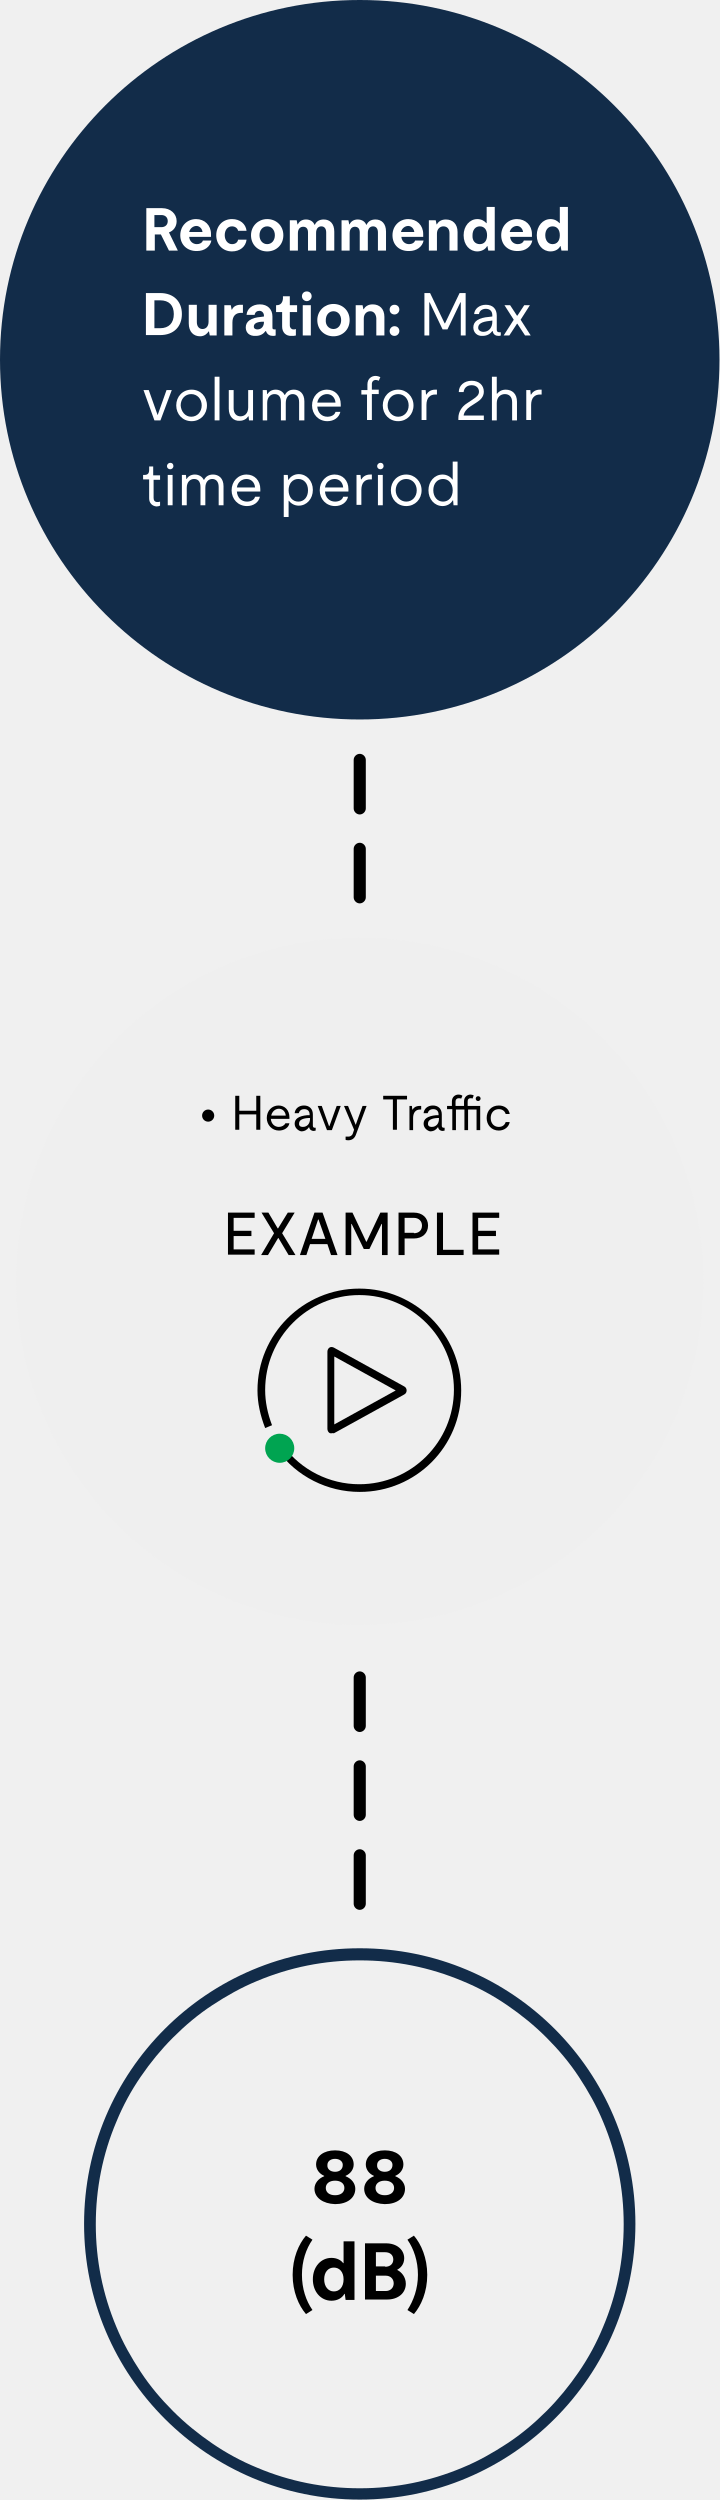
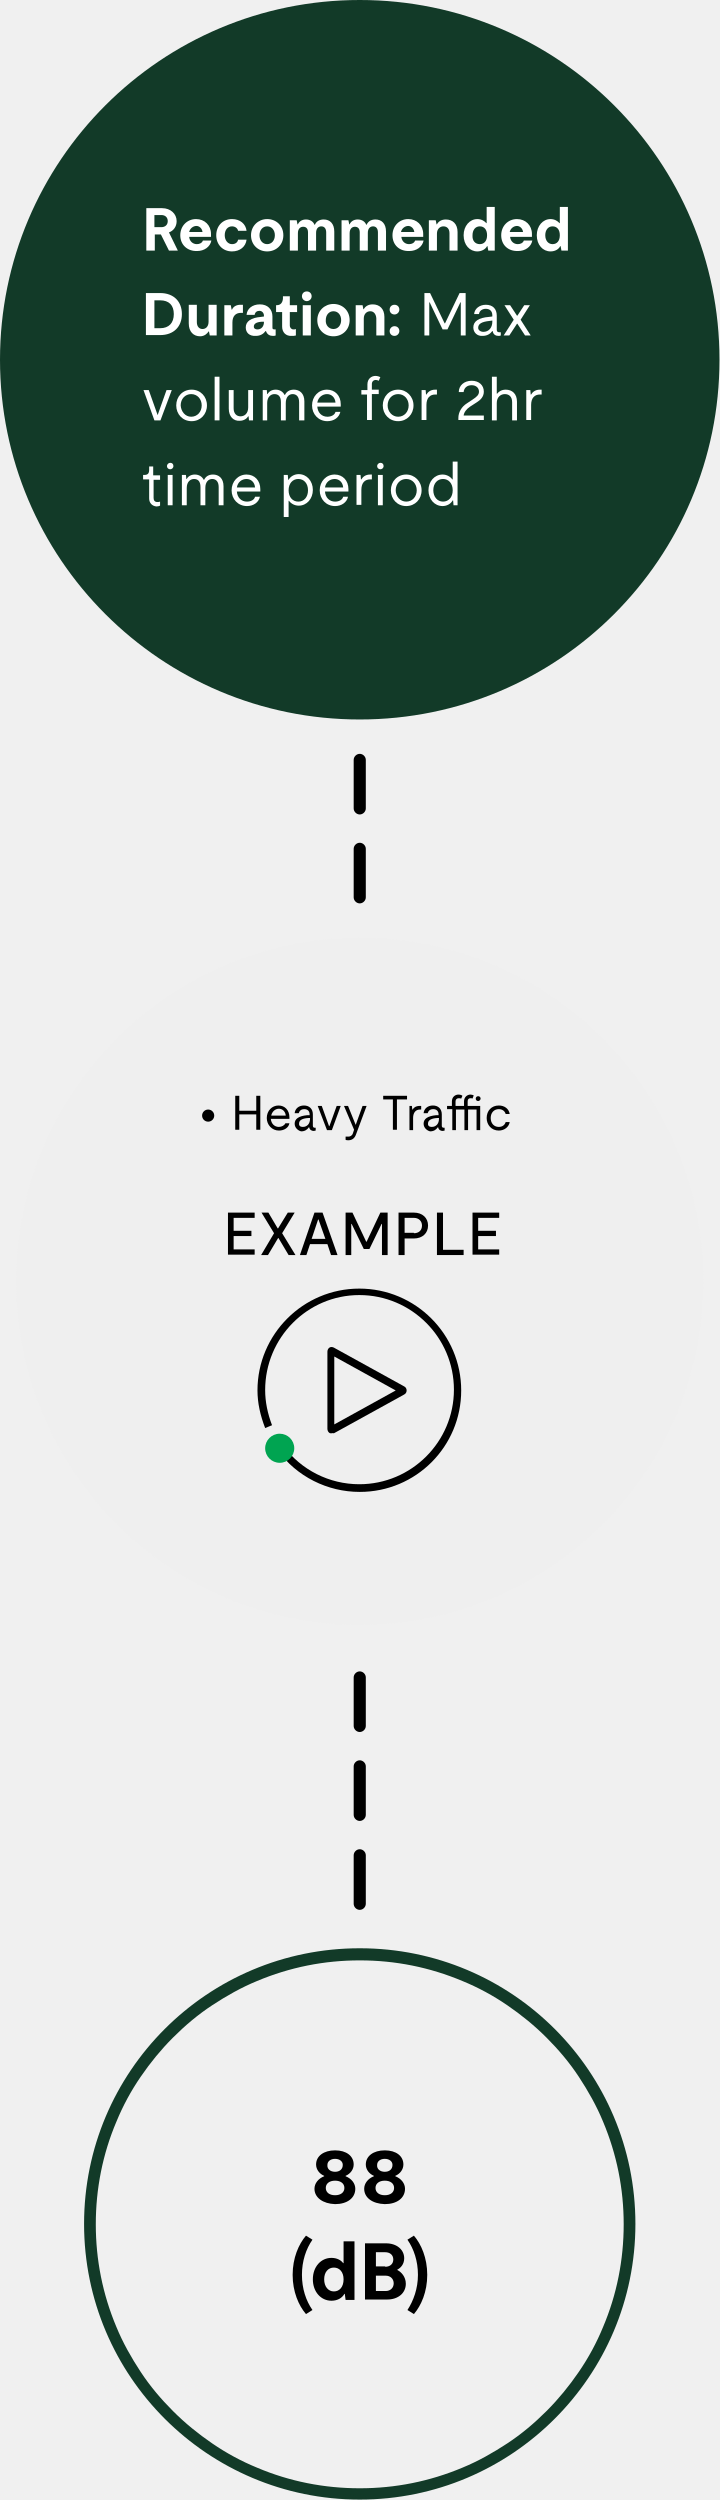
<svg xmlns="http://www.w3.org/2000/svg" version="1.1" id="Working_File" x="0px" y="0px" viewBox="0 0 178 618.5" style="enable-background:new 0 0 178 618.5;" xml:space="preserve">
  <style type="text/css">
	.st0{fill:none;}
- 	.st1{fill:#122C49;}
+ 	.st1{fill:#123A28;}
	.st2{fill:#EFEFEF;}
	.st3{enable-background:new    ;}
	.st4{fill:#FFFFFF;}
	.st5{fill:#00A451;}
</style>
  <g id="Line_164">
    <path d="M89,450.5c-0.8,0-1.5-0.7-1.5-1.5v-12c0-0.8,0.7-1.5,1.5-1.5s1.5,0.7,1.5,1.5v12C90.5,449.8,89.8,450.5,89,450.5z" />
  </g>
  <g id="Line_142">
    <path d="M89,201.5c-0.8,0-1.5-0.7-1.5-1.5v-12c0-0.8,0.7-1.5,1.5-1.5s1.5,0.7,1.5,1.5v12C90.5,200.8,89.8,201.5,89,201.5z" />
  </g>
  <g id="Line_145">
    <path d="M89,428.5c-0.8,0-1.5-0.7-1.5-1.5v-12c0-0.8,0.7-1.5,1.5-1.5s1.5,0.7,1.5,1.5v12C90.5,427.8,89.8,428.5,89,428.5z" />
  </g>
  <g id="Line_165">
    <path d="M89,472.5c-0.8,0-1.5-0.7-1.5-1.5v-12c0-0.8,0.7-1.5,1.5-1.5s1.5,0.7,1.5,1.5v12C90.5,471.8,89.8,472.5,89,472.5z" />
  </g>
  <g id="Line_143">
    <path d="M89,223.5c-0.8,0-1.5-0.7-1.5-1.5v-12c0-0.8,0.7-1.5,1.5-1.5s1.5,0.7,1.5,1.5v12C90.5,222.8,89.8,223.5,89,223.5z" />
  </g>
  <g id="Group_185">
    <g id="Path_8">
      <g>
        <path class="st0" d="M89,482c37.7,0,68.2,30.5,68.2,68.2s-30.6,68.2-68.2,68.2s-68.2-30.5-68.2-68.2l0,0     C20.8,512.5,51.3,482,89,482z" />
      </g>
      <g>
        <path class="st1" d="M89,485c-8.8,0-17.3,1.7-25.4,5.1c-3.9,1.6-7.6,3.7-11.1,6c-3.5,2.3-6.7,5-9.7,8s-5.6,6.2-8,9.7     c-2.4,3.5-4.4,7.2-6,11.1c-3.4,8-5.1,16.6-5.1,25.4s1.7,17.3,5.1,25.4c1.6,3.9,3.7,7.6,6,11.1c2.3,3.5,5,6.7,8,9.7s6.2,5.6,9.7,8     c3.5,2.4,7.2,4.4,11.1,6c8,3.4,16.6,5.1,25.4,5.1s17.3-1.7,25.4-5.1c3.9-1.6,7.6-3.7,11.1-6c3.5-2.3,6.7-5,9.7-8s5.6-6.2,8-9.7     c2.4-3.5,4.4-7.2,6-11.1c3.4-8,5.1-16.6,5.1-25.4s-1.7-17.3-5.1-25.4c-1.6-3.9-3.7-7.6-6-11.1c-2.3-3.5-5-6.7-8-9.7     s-6.2-5.6-9.7-8c-3.5-2.4-7.2-4.4-11.1-6C106.3,486.7,97.8,485,89,485 M89,482c37.7,0,68.2,30.5,68.2,68.2s-30.6,68.2-68.2,68.2     s-68.2-30.5-68.2-68.2S51.3,482,89,482z" />
      </g>
    </g>
    <g id="Ellipse_47">
      <circle class="st2" cx="89" cy="317" r="85" />
    </g>
    <g id="Group_95">
      <g id="Ellipse_18">
        <circle class="st1" cx="89" cy="89" r="89" />
      </g>
      <g id="Recommended_Duration:_Max_volume_for_2hr_time_period">
        <g class="st3">
          <path class="st4" d="M36.1,51.5h4c2.1,0,3.6,1.4,3.6,3.2c0,1.4-0.8,2.4-1.9,2.8L44,62h-2.2l-2-4h-1.5v4h-2.1V51.5z M39.9,56.2      c1,0,1.6-0.6,1.6-1.5c0-0.9-0.6-1.5-1.6-1.5h-1.7v3H39.9z" />
        </g>
        <g class="st3">
          <path class="st4" d="M44.6,58.2c0-2.3,1.7-4,3.9-4c2.1,0,3.7,1.5,3.7,3.7c0,0.2,0,0.4,0,0.7h-5.4c0.1,1.1,0.9,1.8,1.9,1.8      c0.7,0,1.3-0.3,1.5-0.9h2.1c-0.3,1.6-1.8,2.6-3.5,2.6C46.4,62.2,44.6,60.6,44.6,58.2z M50.1,57.4c-0.1-0.9-0.8-1.5-1.5-1.5      c-0.8,0-1.6,0.6-1.8,1.5H50.1z" />
        </g>
        <g class="st3">
          <path class="st4" d="M53.5,58.2c0-2.3,1.6-4,3.9-4c2,0,3.4,1.2,3.6,2.9h-2.1c-0.1-0.6-0.7-1.1-1.5-1.1c-1.1,0-1.8,0.9-1.8,2.2      c0,1.3,0.8,2.2,1.8,2.2c0.9,0,1.4-0.5,1.5-1.1H61c-0.2,1.7-1.6,2.9-3.6,2.9C55.1,62.2,53.5,60.5,53.5,58.2z" />
        </g>
        <g class="st3">
          <path class="st4" d="M62.1,58.2c0-2.3,1.8-4,4-4s4,1.6,4,4c0,2.4-1.8,4-4,4S62.1,60.6,62.1,58.2z M66.1,60.4      c1.1,0,1.9-0.9,1.9-2.2c0-1.3-0.8-2.2-1.9-2.2c-1.1,0-1.9,0.9-1.9,2.2C64.2,59.5,65,60.4,66.1,60.4z" />
          <path class="st4" d="M75,56.1c-0.7,0-1.3,0.5-1.3,1.6V62h-2v-7.5h1.7l0.2,1h0.1c0.3-0.7,1-1.2,2-1.2c1,0,1.8,0.5,2.1,1.3h0.1      c0.4-0.9,1.2-1.3,2.2-1.3c1.5,0,2.6,1,2.6,3V62h-2v-4.5c0-1-0.5-1.5-1.2-1.5c-0.7,0-1.3,0.5-1.3,1.6V62h-2v-4.5      C76.2,56.5,75.7,56.1,75,56.1z" />
          <path class="st4" d="M87.8,56.1c-0.7,0-1.3,0.5-1.3,1.6V62h-2v-7.5h1.7l0.2,1h0.1c0.3-0.7,1-1.2,2-1.2c1,0,1.8,0.5,2.1,1.3h0.1      c0.4-0.9,1.2-1.3,2.2-1.3c1.5,0,2.6,1,2.6,3V62h-2v-4.5c0-1-0.5-1.5-1.2-1.5c-0.7,0-1.3,0.5-1.3,1.6V62h-2v-4.5      C89,56.5,88.5,56.1,87.8,56.1z" />
          <path class="st4" d="M97.1,58.2c0-2.3,1.7-4,3.9-4c2.1,0,3.7,1.5,3.7,3.7c0,0.2,0,0.4,0,0.7h-5.4c0.1,1.1,0.9,1.8,1.9,1.8      c0.7,0,1.3-0.3,1.5-0.9h2.1c-0.3,1.6-1.8,2.6-3.5,2.6C98.8,62.2,97.1,60.6,97.1,58.2z M102.5,57.4c-0.1-0.9-0.8-1.5-1.5-1.5      c-0.8,0-1.6,0.6-1.8,1.5H102.5z" />
          <path class="st4" d="M109.7,56c-0.8,0-1.6,0.6-1.6,1.8V62h-2v-7.5h1.7l0.2,1h0.1c0.3-0.6,1-1.2,2.2-1.2c1.7,0,2.9,1.1,2.9,3.1      V62h-2v-4.3C111.2,56.6,110.6,56,109.7,56z" />
          <path class="st4" d="M120.8,62l-0.2-1.1h-0.1c-0.4,0.8-1.4,1.3-2.4,1.3c-1.9,0-3.4-1.6-3.4-4c0-2.3,1.5-4,3.4-4      c1,0,1.8,0.5,2.2,1h0.1v-4h2V62H120.8z M118.7,60.4c1.1,0,1.8-0.8,1.8-2.2c0-1.4-0.7-2.2-1.8-2.2s-1.8,0.9-1.8,2.2      C116.8,59.6,117.6,60.4,118.7,60.4z" />
          <path class="st4" d="M124,58.2c0-2.3,1.7-4,3.9-4c2.1,0,3.7,1.5,3.7,3.7c0,0.2,0,0.4,0,0.7h-5.4c0.1,1.1,0.9,1.8,1.9,1.8      c0.7,0,1.3-0.3,1.5-0.9h2.1c-0.3,1.6-1.8,2.6-3.5,2.6C125.7,62.2,124,60.6,124,58.2z M129.4,57.4c-0.1-0.9-0.8-1.5-1.5-1.5      c-0.8,0-1.6,0.6-1.8,1.5H129.4z" />
          <path class="st4" d="M138.9,62l-0.2-1.1h-0.1c-0.4,0.8-1.3,1.3-2.4,1.3c-1.9,0-3.4-1.6-3.4-4c0-2.3,1.5-4,3.4-4      c1,0,1.8,0.5,2.2,1h0.1v-4h2V62H138.9z M136.7,60.4c1.1,0,1.8-0.8,1.8-2.2c0-1.4-0.7-2.2-1.8-2.2c-1.1,0-1.8,0.9-1.8,2.2      C134.9,59.6,135.7,60.4,136.7,60.4z" />
        </g>
        <g class="st3">
          <path class="st4" d="M36.1,72.5h3.5c3.4,0,5.4,2.1,5.4,5.2s-2,5.2-5.4,5.2h-3.5V72.5z M39.6,81.2c2.2,0,3.4-1.3,3.4-3.5      s-1.2-3.4-3.4-3.4h-1.4v6.9H39.6z" />
        </g>
        <g class="st3">
          <path class="st4" d="M46.7,80v-4.6h2v4.3c0,1.1,0.6,1.7,1.4,1.7s1.5-0.6,1.5-1.8v-4.2h2V83h-1.7l-0.2-1h-0.1      c-0.3,0.5-1,1.2-2.1,1.2C47.9,83.2,46.7,82.1,46.7,80z" />
        </g>
        <g class="st3">
          <path class="st4" d="M55.4,75.5h1.7l0.2,1.1h0.1c0.3-0.7,1-1.2,2.1-1.2c0.2,0,0.4,0,0.6,0v2c-0.2,0-0.4,0-0.5,0      c-1.3,0-2.1,0.8-2.1,2.4V83h-2V75.5z" />
        </g>
        <g class="st3">
          <path class="st4" d="M60.8,81c0-1.5,1.3-2.4,3.8-2.6l0.7-0.1v-0.2c0-0.7-0.5-1.2-1.1-1.2c-0.6,0-1.1,0.3-1.2,1h-2      c0.1-1.5,1.4-2.6,3.3-2.6c1.9,0,3.1,1.2,3.1,3V81c0,0.4,0.1,0.5,0.6,0.5l0.2,0V83c-0.2,0.1-0.5,0.1-0.7,0.1      c-0.7,0-1.4-0.3-1.7-1.2h-0.1c-0.5,0.7-1.3,1.2-2.4,1.2C61.7,83.2,60.8,82.3,60.8,81z M63.7,81.5c1,0,1.6-0.8,1.6-1.8v-0.1      l-0.6,0c-1.3,0.1-1.9,0.5-1.9,1.2C62.8,81.3,63.2,81.5,63.7,81.5z" />
        </g>
        <g class="st3">
          <path class="st4" d="M69.8,80.8v-3.6h-1.5v-1.7h0.2c0.9,0,1.4-0.6,1.5-1.6l0-0.6h1.7v2.2h1.8v1.7h-1.8v3.3c0,0.6,0.4,1,0.9,1      c0.2,0,0.4,0,0.6-0.1V83c-0.3,0.1-0.7,0.1-1,0.1C70.7,83.2,69.8,82.2,69.8,80.8z" />
        </g>
        <g class="st3">
          <path class="st4" d="M75.9,72.1c0.7,0,1.2,0.5,1.2,1.2c0,0.7-0.6,1.2-1.2,1.2s-1.2-0.5-1.2-1.2C74.7,72.6,75.2,72.1,75.9,72.1z       M74.9,75.5h2V83h-2V75.5z" />
          <path class="st4" d="M78.5,79.2c0-2.3,1.8-4,4-4s4,1.6,4,4c0,2.4-1.8,4-4,4S78.5,81.6,78.5,79.2z M82.5,81.4      c1.1,0,1.9-0.9,1.9-2.2c0-1.3-0.8-2.2-1.9-2.2c-1.1,0-1.9,0.9-1.9,2.2C80.5,80.5,81.4,81.4,82.5,81.4z" />
        </g>
        <g class="st3">
          <path class="st4" d="M91.6,77c-0.8,0-1.6,0.6-1.6,1.8V83h-2v-7.5h1.7l0.2,1H90c0.3-0.6,1-1.2,2.2-1.2c1.7,0,2.9,1.1,2.9,3.1V83      h-2v-4.3C93,77.6,92.4,77,91.6,77z" />
        </g>
        <g class="st3">
          <path class="st4" d="M97.6,75.4c0.7,0,1.2,0.5,1.2,1.2c0,0.6-0.5,1.2-1.2,1.2c-0.7,0-1.2-0.5-1.2-1.2      C96.4,75.9,96.9,75.4,97.6,75.4z M96.4,81.9c0-0.6,0.5-1.2,1.2-1.2c0.7,0,1.2,0.5,1.2,1.2c0,0.6-0.5,1.2-1.2,1.2      C96.9,83.1,96.4,82.6,96.4,81.9z" />
        </g>
        <g class="st3">
          <path class="st4" d="M104.9,72.5h1.5l3.6,7.5h0.1l3.6-7.5h1.5V83h-1.2v-8.2h-0.1l-3.2,6.7h-1.2l-3.2-6.7h-0.1V83h-1.2V72.5z" />
        </g>
        <g class="st3">
          <path class="st4" d="M117.1,81c0-1.5,1.3-2.4,3.9-2.6l0.8-0.1v-0.3c0-1-0.6-1.6-1.6-1.6c-0.9,0-1.6,0.5-1.7,1.3h-1.2      c0.1-1.3,1.3-2.3,2.9-2.3c1.7,0,2.7,1,2.7,2.7v3.5c0,0.5,0.3,0.6,0.7,0.6c0.1,0,0.1,0,0.3,0V83c-0.2,0.1-0.4,0.1-0.6,0.1      c-0.6,0-1.3-0.3-1.4-1.2v0h-0.1c-0.5,0.7-1.3,1.2-2.4,1.2C118.1,83.2,117.1,82.3,117.1,81z M119.6,82.1c1.3,0,2.2-1,2.2-2.5      v-0.3l-0.7,0.1c-1.9,0.2-2.8,0.7-2.8,1.7C118.3,81.7,118.9,82.1,119.6,82.1z" />
          <path class="st4" d="M127.1,79.1l-2.3-3.6h1.4l1.7,2.6h0.1l1.7-2.6h1.4l-2.3,3.6l2.5,3.9h-1.4l-1.9-2.9h-0.1l-1.9,2.9h-1.4      L127.1,79.1z" />
        </g>
        <g class="st3">
          <path class="st4" d="M35.5,96.5h1.3l2.2,6.2H39l2.2-6.2h1.3l-2.8,7.5h-1.5L35.5,96.5z" />
        </g>
        <g class="st3">
          <path class="st4" d="M43.6,100.3c0-2.2,1.6-3.9,3.8-3.9s3.8,1.7,3.8,3.9c0,2.2-1.6,3.9-3.8,3.9S43.6,102.5,43.6,100.3z       M47.3,103.1c1.5,0,2.6-1.2,2.6-2.8c0-1.6-1.1-2.8-2.6-2.8s-2.6,1.2-2.6,2.8C44.8,101.8,45.8,103.1,47.3,103.1z" />
          <path class="st4" d="M53.1,93.2h1.2V104h-1.2V93.2z" />
          <path class="st4" d="M56.6,101.1v-4.6h1.2v4.5c0,1.4,0.8,2,1.7,2c1,0,1.9-0.7,1.9-2.2v-4.3h1.2v7.5h-1l-0.1-1h-0.1      c-0.3,0.5-1,1.1-2.1,1.1C57.8,104.2,56.6,103.1,56.6,101.1z" />
          <path class="st4" d="M67.9,97.5c-0.9,0-1.8,0.7-1.8,2.2v4.3H65v-7.5h1l0.1,1h0.1c0.3-0.6,1-1.1,2-1.1c1,0,1.8,0.5,2.2,1.3h0.1      c0.4-0.8,1.1-1.3,2.2-1.3c1.4,0,2.6,0.9,2.6,2.9v4.7H74v-4.5c0-1.4-0.7-2-1.6-2c-0.9,0-1.7,0.7-1.7,2.2v4.3h-1.2v-4.5      C69.5,98,68.8,97.5,67.9,97.5z" />
          <path class="st4" d="M77.2,100.3c0-2.2,1.6-3.9,3.7-3.9c2,0,3.4,1.5,3.4,3.6c0,0.2,0,0.3,0,0.6h-5.8c0.1,1.5,1.1,2.5,2.5,2.5      c0.9,0,1.8-0.4,2-1.2h1.2c-0.3,1.4-1.6,2.3-3.2,2.3C78.8,104.2,77.2,102.5,77.2,100.3z M83,99.6c-0.1-1.3-1-2.1-2.1-2.1      s-2.2,0.8-2.4,2.1H83z" />
        </g>
        <g class="st3">
          <path class="st4" d="M90.9,97.6h-1.5v-1.1h1.5v-1.4c0-1.4,1-2.1,2-2.1c0.5,0,1,0.2,1.2,0.3l-0.4,0.9c-0.2-0.1-0.5-0.2-0.7-0.2      c-0.6,0-1,0.4-1,1v1.4h1.7v1.1H92v6.4h-1.2V97.6z" />
        </g>
        <g class="st3">
          <path class="st4" d="M94.7,100.3c0-2.2,1.6-3.9,3.8-3.9c2.1,0,3.8,1.7,3.8,3.9c0,2.2-1.6,3.9-3.8,3.9      C96.3,104.2,94.7,102.5,94.7,100.3z M98.5,103.1c1.5,0,2.6-1.2,2.6-2.8c0-1.6-1.1-2.8-2.6-2.8s-2.6,1.2-2.6,2.8      C95.9,101.8,97,103.1,98.5,103.1z" />
          <path class="st4" d="M104.3,96.5h1l0.1,1.1h0.1c0.3-0.5,0.9-1.2,2.2-1.2c0.2,0,0.3,0,0.4,0v1.2c-0.2,0-0.3,0-0.4,0      c-1.3,0-2.2,0.8-2.2,2.6v3.7h-1.2V96.5z" />
        </g>
        <g class="st3">
          <path class="st4" d="M115.5,99.8l1.5-1c0.9-0.6,1.5-1.1,1.5-1.9c0-1-0.8-1.6-1.8-1.6c-1.2,0-1.9,0.7-2,1.7h-1.2      c0-1.6,1.3-2.8,3.2-2.8c1.8,0,3,1.1,3,2.7c0,1.3-0.9,2.1-1.7,2.6l-1.7,1.1c-0.9,0.6-1.5,1.4-1.6,2.2h5v1.1h-6.3v-0.5      C113.4,102,114.2,100.6,115.5,99.8z" />
        </g>
        <g class="st3">
          <path class="st4" d="M124.9,97.5c-1,0-2,0.7-2,2.2v4.3h-1.2V93.2h1.2v4.2h0.1c0.2-0.3,0.9-1,2.1-1c1.6,0,2.8,1,2.8,3v4.6h-1.2      v-4.5C126.7,98.1,125.9,97.5,124.9,97.5z" />
          <path class="st4" d="M130.2,96.5h1l0.1,1.1h0.1c0.3-0.5,0.9-1.2,2.2-1.2c0.2,0,0.3,0,0.4,0v1.2c-0.2,0-0.3,0-0.4,0      c-1.3,0-2.2,0.8-2.2,2.6v3.7h-1.2V96.5z" />
        </g>
        <g class="st3">
          <path class="st4" d="M36.9,123.3v-4.7h-1.5v-1.1h0.3c0.9,0,1.2-0.4,1.2-1.3l0-0.8h1v2.2h1.7v1.1H38v4.5c0,0.6,0.3,1,0.9,1      c0.2,0,0.5,0,0.7-0.1v1c-0.2,0.1-0.5,0.2-0.9,0.2C37.7,125.2,36.9,124.5,36.9,123.3z" />
        </g>
        <g class="st3">
          <path class="st4" d="M42.1,114.5c0.5,0,0.8,0.3,0.8,0.8c0,0.5-0.4,0.8-0.8,0.8c-0.4,0-0.8-0.3-0.8-0.8      C41.3,114.9,41.7,114.5,42.1,114.5z M41.5,117.5h1.2v7.5h-1.2V117.5z" />
          <path class="st4" d="M48,118.5c-0.9,0-1.8,0.7-1.8,2.2v4.3h-1.2v-7.5h1l0.1,1h0.1c0.3-0.6,1-1.1,2-1.1c1,0,1.8,0.5,2.2,1.3h0.1      c0.4-0.8,1.1-1.3,2.2-1.3c1.4,0,2.6,0.9,2.6,2.9v4.7h-1.2v-4.5c0-1.4-0.7-2-1.6-2c-0.9,0-1.7,0.7-1.7,2.2v4.3h-1.2v-4.5      C49.6,119,48.9,118.5,48,118.5z" />
          <path class="st4" d="M57.3,121.3c0-2.2,1.6-3.9,3.7-3.9c2,0,3.4,1.5,3.4,3.6c0,0.2,0,0.3,0,0.6h-5.8c0.1,1.5,1.1,2.5,2.5,2.5      c0.9,0,1.8-0.4,2-1.2h1.2c-0.3,1.4-1.6,2.3-3.2,2.3C58.9,125.2,57.3,123.5,57.3,121.3z M63.1,120.6c-0.1-1.3-1-2.1-2.1-2.1      c-1.2,0-2.2,0.8-2.4,2.1H63.1z" />
        </g>
        <g class="st3">
          <path class="st4" d="M70.3,117.5h0.9l0.1,1.2h0.1c0.5-0.9,1.5-1.4,2.5-1.4c2,0,3.5,1.7,3.5,3.9c0,2.2-1.5,3.9-3.5,3.9      c-1,0-1.9-0.5-2.4-1.2h-0.1v4h-1.2V117.5z M73.8,124.1c1.4,0,2.4-1.1,2.4-2.8c0-1.7-1-2.8-2.4-2.8c-1.4,0-2.4,1.1-2.4,2.8      C71.4,123,72.4,124.1,73.8,124.1z" />
        </g>
        <g class="st3">
          <path class="st4" d="M79.1,121.3c0-2.2,1.6-3.9,3.7-3.9c2,0,3.4,1.5,3.4,3.6c0,0.2,0,0.3,0,0.6h-5.8c0.1,1.5,1.1,2.5,2.5,2.5      c0.9,0,1.8-0.4,2-1.2h1.2c-0.3,1.4-1.6,2.3-3.2,2.3C80.7,125.2,79.1,123.5,79.1,121.3z M84.9,120.6c-0.1-1.3-1-2.1-2.1-2.1      c-1.2,0-2.2,0.8-2.4,2.1H84.9z" />
        </g>
        <g class="st3">
          <path class="st4" d="M88.2,117.5h1l0.1,1.1h0.1c0.3-0.5,0.9-1.2,2.2-1.2c0.2,0,0.3,0,0.4,0v1.2c-0.2,0-0.3,0-0.4,0      c-1.3,0-2.2,0.8-2.2,2.6v3.7h-1.2V117.5z" />
        </g>
        <g class="st3">
          <path class="st4" d="M94.1,114.5c0.5,0,0.8,0.3,0.8,0.8c0,0.5-0.4,0.8-0.8,0.8s-0.8-0.3-0.8-0.8      C93.3,114.9,93.7,114.5,94.1,114.5z M93.5,117.5h1.2v7.5h-1.2V117.5z" />
        </g>
        <g class="st3">
          <path class="st4" d="M96.7,121.3c0-2.2,1.6-3.9,3.8-3.9c2.1,0,3.8,1.7,3.8,3.9c0,2.2-1.6,3.9-3.8,3.9      C98.3,125.2,96.7,123.5,96.7,121.3z M100.5,124.1c1.5,0,2.6-1.2,2.6-2.8c0-1.6-1.1-2.8-2.6-2.8s-2.6,1.2-2.6,2.8      C97.9,122.8,99,124.1,100.5,124.1z" />
        </g>
        <g class="st3">
          <path class="st4" d="M112.2,125l-0.1-1.2H112c-0.5,0.9-1.5,1.4-2.5,1.4c-2,0-3.5-1.7-3.5-3.9c0-2.2,1.5-3.9,3.5-3.9      c1,0,1.9,0.5,2.4,1.2h0.1v-4.4h1.2V125H112.2z M109.6,124.1c1.4,0,2.4-1.1,2.4-2.8c0-1.7-1-2.8-2.4-2.8c-1.4,0-2.4,1.1-2.4,2.8      C107.2,122.9,108.2,124.1,109.6,124.1z" />
        </g>
      </g>
    </g>
    <g id="Group_134">
      <g id="_dB_">
        <g class="st3">
          <path d="M74.7,562.8c0,3.4,1,6.4,2.6,8.7l-1.6,1c-1.8-2.1-3.3-5.5-3.3-9.7c0-4.2,1.5-7.6,3.3-9.7l1.6,1      C75.7,556.4,74.7,559.4,74.7,562.8z" />
        </g>
        <g class="st3">
          <path d="M85.5,569l-0.2-1.5h-0.1c-0.6,1.1-1.8,1.7-3.2,1.7c-2.6,0-4.6-2.2-4.6-5.3c0-3.1,2-5.3,4.6-5.3c1.4,0,2.4,0.6,2.9,1.3      H85v-5.4h2.7V569H85.5z M82.6,566.9c1.4,0,2.4-1.1,2.4-3c0-1.8-1-2.9-2.4-2.9c-1.4,0-2.4,1.1-2.4,2.9S81.2,566.9,82.6,566.9z" />
        </g>
        <g class="st3">
          <path d="M90.2,555h5.3c2.7,0,4.5,1.6,4.5,3.7c0,1.5-0.9,2.4-1.7,2.8v0.1c1,0.5,2.1,1.7,2.1,3.4c0,2.3-1.9,3.9-4.6,3.9h-5.5V555z       M95.3,560.8c1.2,0,2-0.7,2-1.8s-0.8-1.8-2-1.8H93v3.5H95.3z M95.4,566.8c1.2,0,2-0.8,2-1.9c0-1.1-0.8-1.9-2-1.9H93v3.8H95.4z" />
        </g>
        <g class="st3">
          <path d="M103.4,562.8c0-3.4-1-6.4-2.6-8.7l1.6-1c1.8,2.1,3.3,5.5,3.3,9.7s-1.5,7.6-3.3,9.7l-1.6-1      C102.3,569.2,103.4,566.2,103.4,562.8z" />
        </g>
      </g>
      <g id="_88">
        <g class="st3">
          <path d="M77.8,541.5c0-1.3,0.9-2.5,2.4-3.1v-0.1c-1.2-0.5-2-1.6-2-2.8c0-2.1,1.9-3.5,4.7-3.5c2.8,0,4.6,1.4,4.6,3.5      c0,1.2-0.8,2.3-2,2.8v0.1c1.5,0.6,2.4,1.8,2.4,3.1c0,2.3-2,3.8-5,3.8C79.9,545.2,77.8,543.7,77.8,541.5z M82.9,543.1      c1.4,0,2.3-0.7,2.3-1.8c0-1.1-0.9-1.8-2.3-1.8c-1.4,0-2.3,0.7-2.3,1.8C80.6,542.4,81.5,543.1,82.9,543.1z M82.9,537.3      c1.1,0,1.9-0.6,1.9-1.7c0-0.9-0.8-1.5-1.9-1.5c-1.1,0-1.9,0.6-1.9,1.5C80.9,536.6,81.7,537.3,82.9,537.3z" />
        </g>
        <g class="st3">
          <path d="M90.1,541.5c0-1.3,0.9-2.5,2.4-3.1v-0.1c-1.2-0.5-2-1.6-2-2.8c0-2.1,1.9-3.5,4.7-3.5c2.8,0,4.6,1.4,4.6,3.5      c0,1.2-0.8,2.3-2,2.8v0.1c1.5,0.6,2.4,1.8,2.4,3.1c0,2.3-2,3.8-5,3.8C92.1,545.2,90.1,543.7,90.1,541.5z M95.2,543.1      c1.4,0,2.3-0.7,2.3-1.8c0-1.1-0.9-1.8-2.3-1.8s-2.3,0.7-2.3,1.8C92.9,542.4,93.8,543.1,95.2,543.1z M95.2,537.3      c1.1,0,1.9-0.6,1.9-1.7c0-0.9-0.8-1.5-1.9-1.5s-1.9,0.6-1.9,1.5C93.2,536.6,94,537.3,95.2,537.3z" />
        </g>
      </g>
    </g>
    <g id="Group_97">
      <g id="Group_31">
        <g id="Group_27">
          <g id="Heavy_Traffic">
            <g class="st3">
              <path d="M63.4,275.7h-4.2v3.8h-1v-8.4h1v3.7h4.2v-3.7h1v8.4h-1V275.7z" />
            </g>
            <g class="st3">
              <path d="M66,276.6c0-1.8,1.3-3.1,2.9-3.1c1.6,0,2.7,1.2,2.7,2.9c0,0.1,0,0.3,0,0.4H67c0.1,1.2,0.9,2,2,2        c0.7,0,1.4-0.4,1.6-0.9h1c-0.2,1.1-1.3,1.8-2.6,1.8C67.3,279.7,66,278.3,66,276.6z M70.7,276c-0.1-1-0.8-1.7-1.7-1.7        c-0.9,0-1.7,0.7-1.9,1.7H70.7z" />
            </g>
            <g class="st3">
              <path d="M72.9,278c0-1.2,1-1.9,3.1-2.1l0.6,0v-0.2c0-0.8-0.5-1.3-1.3-1.3c-0.8,0-1.2,0.4-1.4,1h-1c0.1-1.1,1-1.9,2.3-1.9        c1.3,0,2.2,0.8,2.2,2.2v2.8c0,0.4,0.2,0.5,0.5,0.5c0,0,0.1,0,0.2,0v0.7c-0.1,0-0.3,0.1-0.5,0.1c-0.5,0-1-0.3-1.1-0.9v0h-0.1        c-0.4,0.6-1,1-1.9,1C73.7,279.7,72.9,279,72.9,278z M74.9,278.8c1.1,0,1.8-0.8,1.8-2v-0.2l-0.5,0c-1.5,0.1-2.2,0.6-2.2,1.3        C73.9,278.5,74.3,278.8,74.9,278.8z" />
            </g>
            <g class="st3">
              <path d="M78.6,273.6h1l1.8,5h0.1l1.8-5h1l-2.2,6h-1.2L78.6,273.6z" />
            </g>
            <g class="st3">
              <path d="M86.2,281.2c0.4,0,0.9-0.2,1.1-0.8l0.3-0.9l-2.5-5.9h1l1.9,4.7H88l1.7-4.7h1l-2.6,7c-0.4,1.2-1.2,1.5-1.9,1.5        c-0.3,0-0.5,0-0.7-0.1v-0.8C85.7,281.2,85.9,281.2,86.2,281.2z" />
            </g>
            <g class="st3">
              <path d="M97.3,272h-2.5v-0.9h5.9v0.9h-2.5v7.5h-1V272z" />
            </g>
            <g class="st3">
              <path d="M101.1,273.6h0.8l0.1,0.9h0.1c0.2-0.4,0.7-0.9,1.8-0.9c0.1,0,0.2,0,0.3,0v0.9c-0.2,0-0.2,0-0.3,0        c-1,0-1.7,0.7-1.7,2.1v3h-0.9V273.6z" />
            </g>
            <g class="st3">
              <path d="M104.8,278c0-1.2,1-1.9,3.1-2.1l0.6,0v-0.2c0-0.8-0.5-1.3-1.3-1.3c-0.8,0-1.2,0.4-1.4,1h-1c0.1-1.1,1-1.9,2.3-1.9        c1.3,0,2.2,0.8,2.2,2.2v2.8c0,0.4,0.2,0.5,0.5,0.5c0,0,0.1,0,0.2,0v0.7c-0.1,0-0.3,0.1-0.5,0.1c-0.5,0-1-0.3-1.1-0.9v0h-0.1        c-0.4,0.6-1,1-1.9,1C105.6,279.7,104.8,279,104.8,278z M106.8,278.8c1.1,0,1.8-0.8,1.8-2v-0.2l-0.5,0        c-1.5,0.1-2.2,0.6-2.2,1.3C105.8,278.5,106.2,278.8,106.8,278.8z" />
            </g>
            <g class="st3">
              <path d="M111.8,274.4h-1.2v-0.8h1.2v-1.1c0-1.1,0.8-1.7,1.6-1.7c0.4,0,0.8,0.1,1,0.3l-0.3,0.7c-0.2-0.1-0.4-0.1-0.6-0.1        c-0.5,0-0.8,0.3-0.8,0.8v1.1h2.1v-1.1c0-1.1,0.8-1.7,1.6-1.7c0.3,0,0.6,0.1,0.8,0.2l-0.3,0.8c-0.1-0.1-0.3-0.1-0.5-0.1        c-0.5,0-0.7,0.3-0.7,0.8v1.1h3.1v6h-0.9v-5.1h-2.1v5.1h-0.9v-5.1h-2.1v5.1h-0.9V274.4z M118.3,271.2c0.4,0,0.6,0.3,0.6,0.6        s-0.3,0.6-0.6,0.6c-0.4,0-0.6-0.3-0.6-0.6S117.9,271.2,118.3,271.2z" />
              <path d="M120.4,276.6c0-1.8,1.2-3.1,3-3.1c1.4,0,2.5,0.8,2.7,2.1h-1c-0.2-0.7-0.8-1.2-1.7-1.2c-1.2,0-2,0.9-2,2.2        c0,1.3,0.8,2.2,2,2.2c0.9,0,1.5-0.5,1.7-1.2h1c-0.2,1.2-1.3,2.1-2.7,2.1C121.6,279.7,120.4,278.3,120.4,276.6z" />
            </g>
          </g>
          <g id="Ellipse_14">
            <circle cx="51.5" cy="276" r="1.5" />
          </g>
        </g>
      </g>
    </g>
    <g id="Group_174">
      <g id="EXAMPLE">
        <g class="st3">
          <path d="M56.4,300h6.6v1.3h-5.2v3.2h4.4v1.3h-4.4v3.3h5.2v1.3h-6.6V300z" />
          <path d="M67.8,305.1l-3.1-5.1h1.7l2.3,3.9h0.1l2.4-3.9h1.7l-3.1,5.1l3.3,5.4h-1.7l-2.5-4.2h-0.1l-2.5,4.2h-1.7L67.8,305.1z" />
          <path d="M77.8,300h2l3.7,10.5h-1.6l-0.9-2.7h-4.3l-0.9,2.7h-1.6L77.8,300z M80.5,306.5l-1.7-4.8h-0.1l-1.6,4.8H80.5z" />
          <path d="M85.4,300h1.8l3.4,7.2h0.1l3.4-7.2h1.8v10.5h-1.4v-7.7h-0.1l-3,6.2h-1.4l-3-6.2h-0.1v7.7h-1.4V300z" />
          <path d="M98.7,300h3.7c2.1,0,3.5,1.3,3.5,3.2s-1.4,3.2-3.5,3.2h-2.3v4.1h-1.5V300z M102.4,305.1c1.2,0,2-0.7,2-1.9      c0-1.1-0.8-1.9-2-1.9h-2.3v3.7H102.4z" />
          <path d="M108.1,300h1.5v9.2h5.1v1.3h-6.6V300z" />
          <path d="M116.9,300h6.6v1.3h-5.2v3.2h4.4v1.3h-4.4v3.3h5.2v1.3h-6.6V300z" />
        </g>
      </g>
    </g>
  </g>
  <g>
    <path d="M89,369.1c-8,0-15.6-3.8-20.3-10.3l1.4-1.1c4.4,6,11.4,9.5,18.8,9.5c12.9,0,23.4-10.5,23.4-23.4s-10.5-23.4-23.4-23.4   S65.6,331,65.6,343.9c0,2.9,0.6,5.8,1.7,8.7l-1.7,0.7c-1.2-3.1-1.9-6.2-1.9-9.3c0-13.9,11.3-25.2,25.2-25.2s25.2,11.3,25.2,25.2   S102.9,369.1,89,369.1L89,369.1z" />
  </g>
  <g>
    <path d="M82,354.6c-0.2,0-0.4,0-0.5-0.1c-0.3-0.2-0.5-0.6-0.5-1v-19.1c0-0.4,0.2-0.8,0.5-1s0.7-0.2,1.1,0l17.4,9.6   c0.4,0.2,0.6,0.6,0.6,1s-0.2,0.8-0.6,1l-17.4,9.6C82.3,354.5,82.2,354.6,82,354.6L82,354.6z M82.7,335.6v16.8l15.2-8.4L82.7,335.6   L82.7,335.6z M99.1,343.3L99.1,343.3L99.1,343.3z" />
  </g>
  <g>
    <circle class="st5" cx="69.2" cy="358.3" r="3.6" />
  </g>
</svg>
